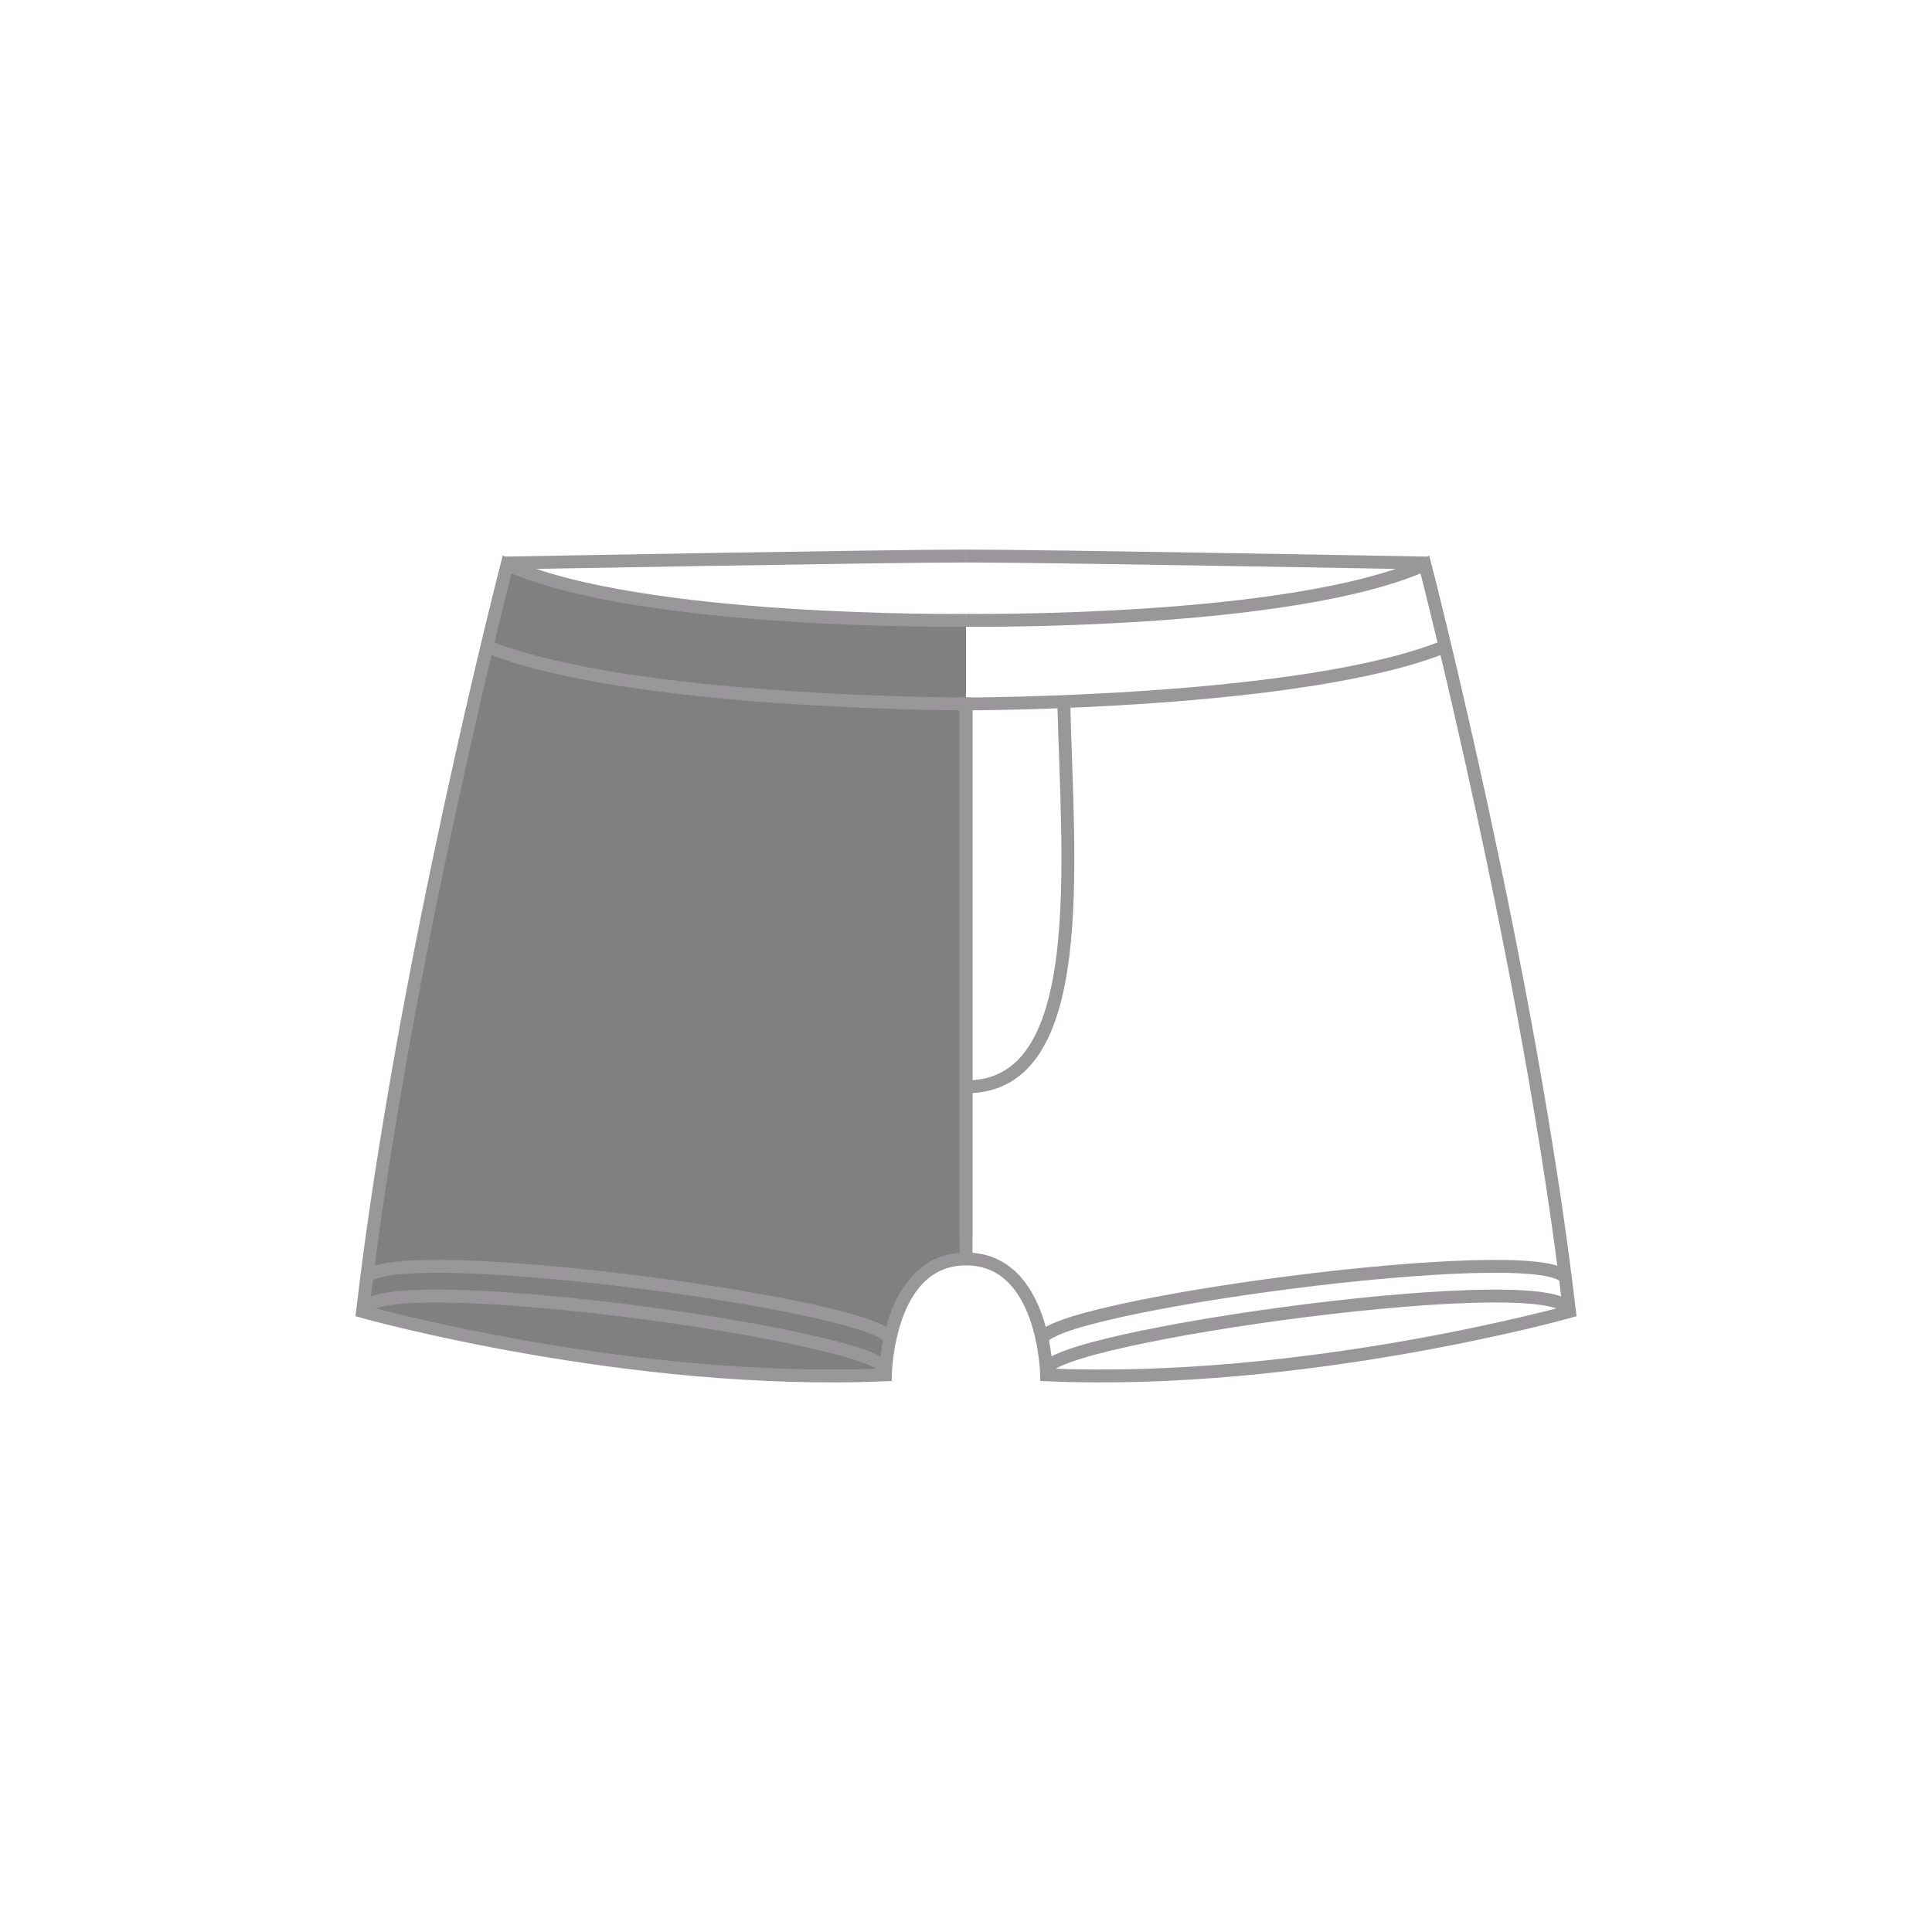
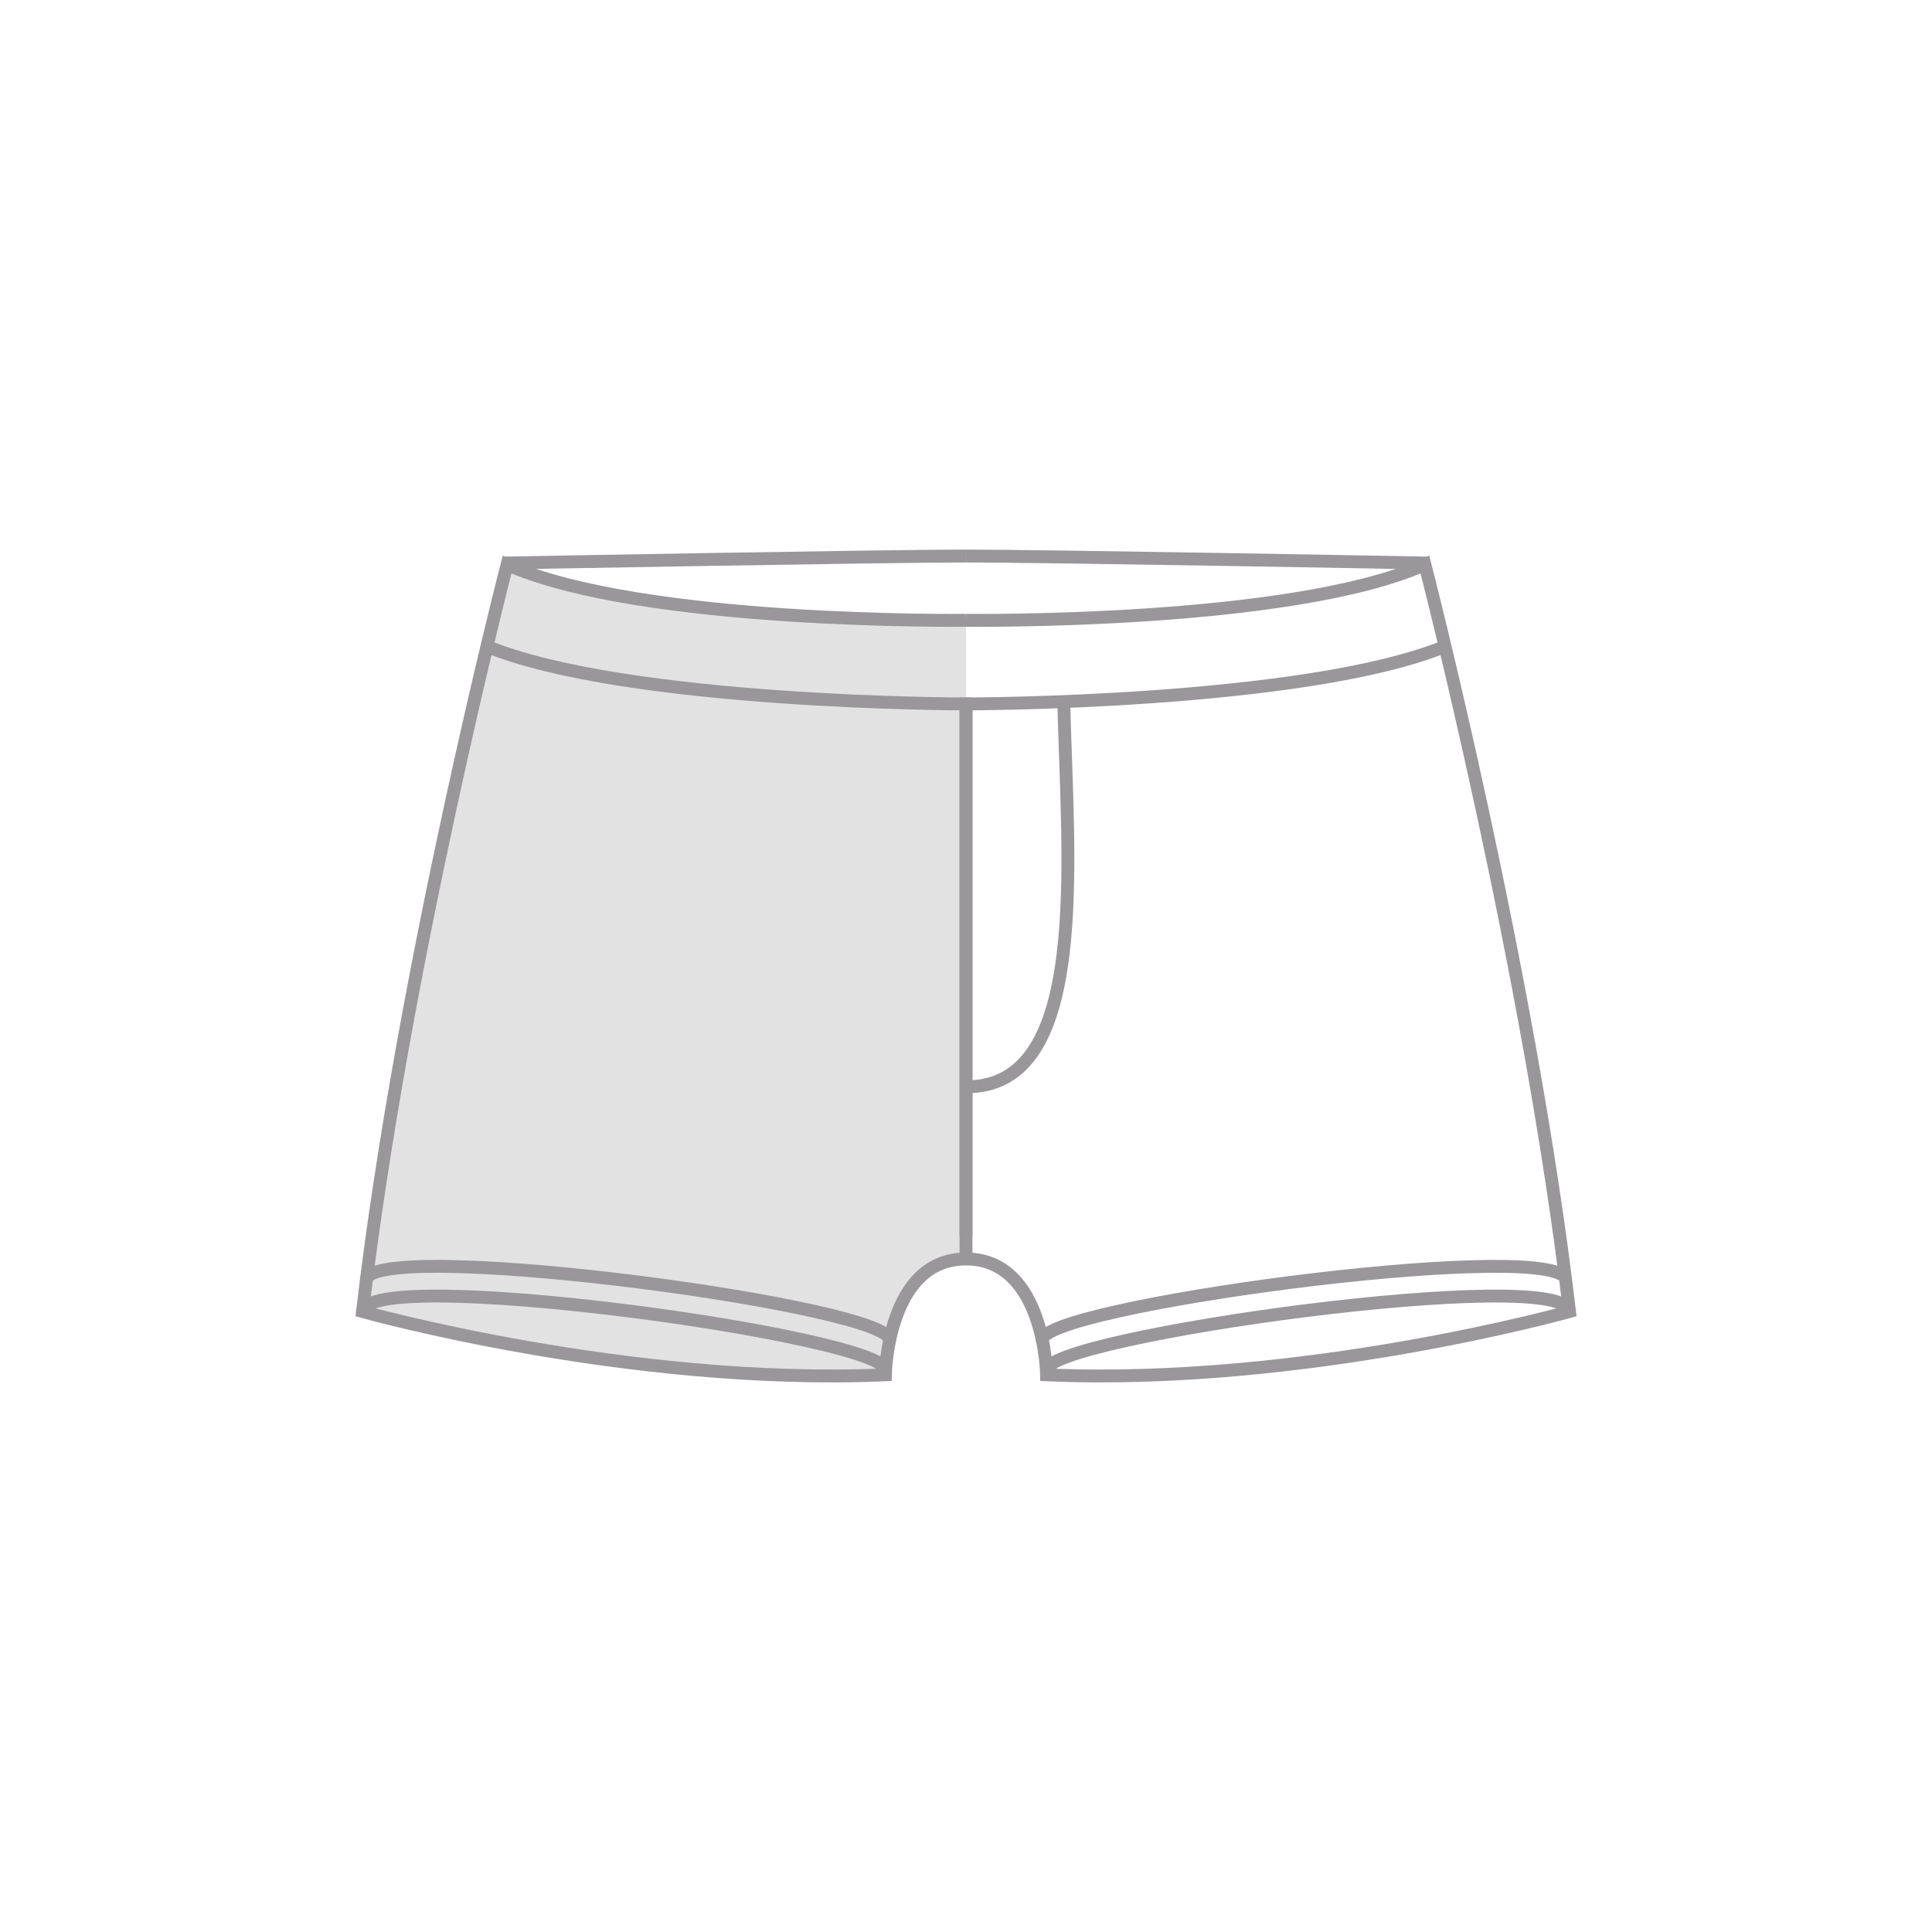
<svg xmlns="http://www.w3.org/2000/svg" version="1.1" x="0px" y="0px" viewBox="0 0 75 75" enable-background="new 0 0 75 75" xml:space="preserve">
  <g id="TENCEL_Men_x27_s">
    <g>
-       <path fill="grey" stroke="#99979A" stroke-width="0.5" stroke-miterlimit="10" d="M37.5,24.079c0,0-12.579,0.17-17.815-2.163    c0,0-4.061,15.712-5.612,28.998c0,0,10.301,2.893,20.297,2.456c0,0,0.068-4.497,3.131-4.497" />
+       <path fill="#E2E2E2" stroke="#99979A" stroke-width="0.5" stroke-miterlimit="10" d="M37.5,24.079c0,0-12.579,0.17-17.815-2.163    c0,0-4.061,15.712-5.612,28.998c0,0,10.301,2.893,20.297,2.456c0,0,0.068-4.497,3.131-4.497" />
      <path fill="none" stroke="#99979A" stroke-width="0.5" stroke-miterlimit="10" d="M14.072,50.942    c0-1.894,20.488,0.968,20.297,2.257" />
      <path fill="none" stroke="#99979A" stroke-width="0.5" stroke-miterlimit="10" d="M14.233,49.593    c1.126-1.468,20.497,1.153,20.305,2.442" />
      <path fill="none" stroke="#99979A" stroke-width="0.5" stroke-miterlimit="10" d="M19.599,21.858    c0.281-0.007,14.943-0.276,17.9-0.273" />
      <path fill="none" stroke="#99979A" stroke-width="0.5" stroke-miterlimit="10" d="M37.5,42.188    c4.828,0.038,3.948-8.702,3.795-14.942" />
      <path fill="none" stroke="#99979A" stroke-width="0.5" stroke-miterlimit="10" d="M37.5,47.974V27.327c0,0-13.216,0-18.658-2.259" />
      <path fill="none" stroke="#99979A" stroke-width="0.5" stroke-miterlimit="10" d="M37.5,24.079c0,0,12.579,0.17,17.815-2.163    c0,0,4.06,15.712,5.613,28.998c0,0-10.303,2.893-20.299,2.456c0,0-0.067-4.497-3.13-4.497" />
      <path fill="none" stroke="#99979A" stroke-width="0.5" stroke-miterlimit="10" d="M60.927,50.942    c0-1.894-20.488,0.968-20.297,2.257" />
      <path fill="none" stroke="#99979A" stroke-width="0.5" stroke-miterlimit="10" d="M60.765,49.593    c-1.125-1.468-20.496,1.153-20.305,2.442" />
      <path fill="none" stroke="#99979A" stroke-width="0.5" stroke-miterlimit="10" d="M55.399,21.858    c-0.28-0.007-14.942-0.276-17.898-0.273" />
      <path fill="none" stroke="#99979A" stroke-width="0.5" stroke-miterlimit="10" d="M37.5,48.873V27.326c0,0,13.217,0,18.658-2.259" />
    </g>
  </g>
  <g id="Titles" display="none">
    <text transform="matrix(1 0 0 1 12.6001 7.6338)" display="inline">
      <tspan x="0" y="0" fill="#9B9694" font-family="'CircularAirPro-Bold'" font-size="4.4">T</tspan>
      <tspan x="2.31" y="0" fill="#9B9694" font-family="'CircularAirPro-Bold'" font-size="4.4">en</tspan>
      <tspan x="7.312" y="0" fill="#9B9694" font-family="'CircularAirPro-Bold'" font-size="4.4">c</tspan>
      <tspan x="9.715" y="0" fill="#9B9694" font-family="'CircularAirPro-Bold'" font-size="4.4">el </tspan>
      <tspan x="14.445" y="0" fill="#9B9694" font-family="'CircularAirPro-Bold'" font-size="4.4">B</tspan>
      <tspan x="17.146" y="0" fill="#9B9694" font-family="'CircularAirPro-Bold'" font-size="4.4">ox</tspan>
      <tspan x="21.89" y="0" fill="#9B9694" font-family="'CircularAirPro-Bold'" font-size="4.4">e</tspan>
      <tspan x="24.323" y="0" fill="#9B9694" font-family="'CircularAirPro-Bold'" font-size="4.4">r</tspan>
      <tspan x="26.069" y="0" fill="#9B9694" font-family="'CircularAirPro-Bold'" font-size="4.4">s sho</tspan>
      <tspan x="36.353" y="0" fill="#9B9694" font-family="'CircularAirPro-Bold'" font-size="4.4">r</tspan>
      <tspan x="38.169" y="0" fill="#9B9694" font-family="'CircularAirPro-Bold'" font-size="4.4">t</tspan>
      <tspan x="39.872" y="0" fill="#9B9694" font-family="'CircularAirPro-Bold'" font-size="4.4">s</tspan>
    </text>
  </g>
</svg>
